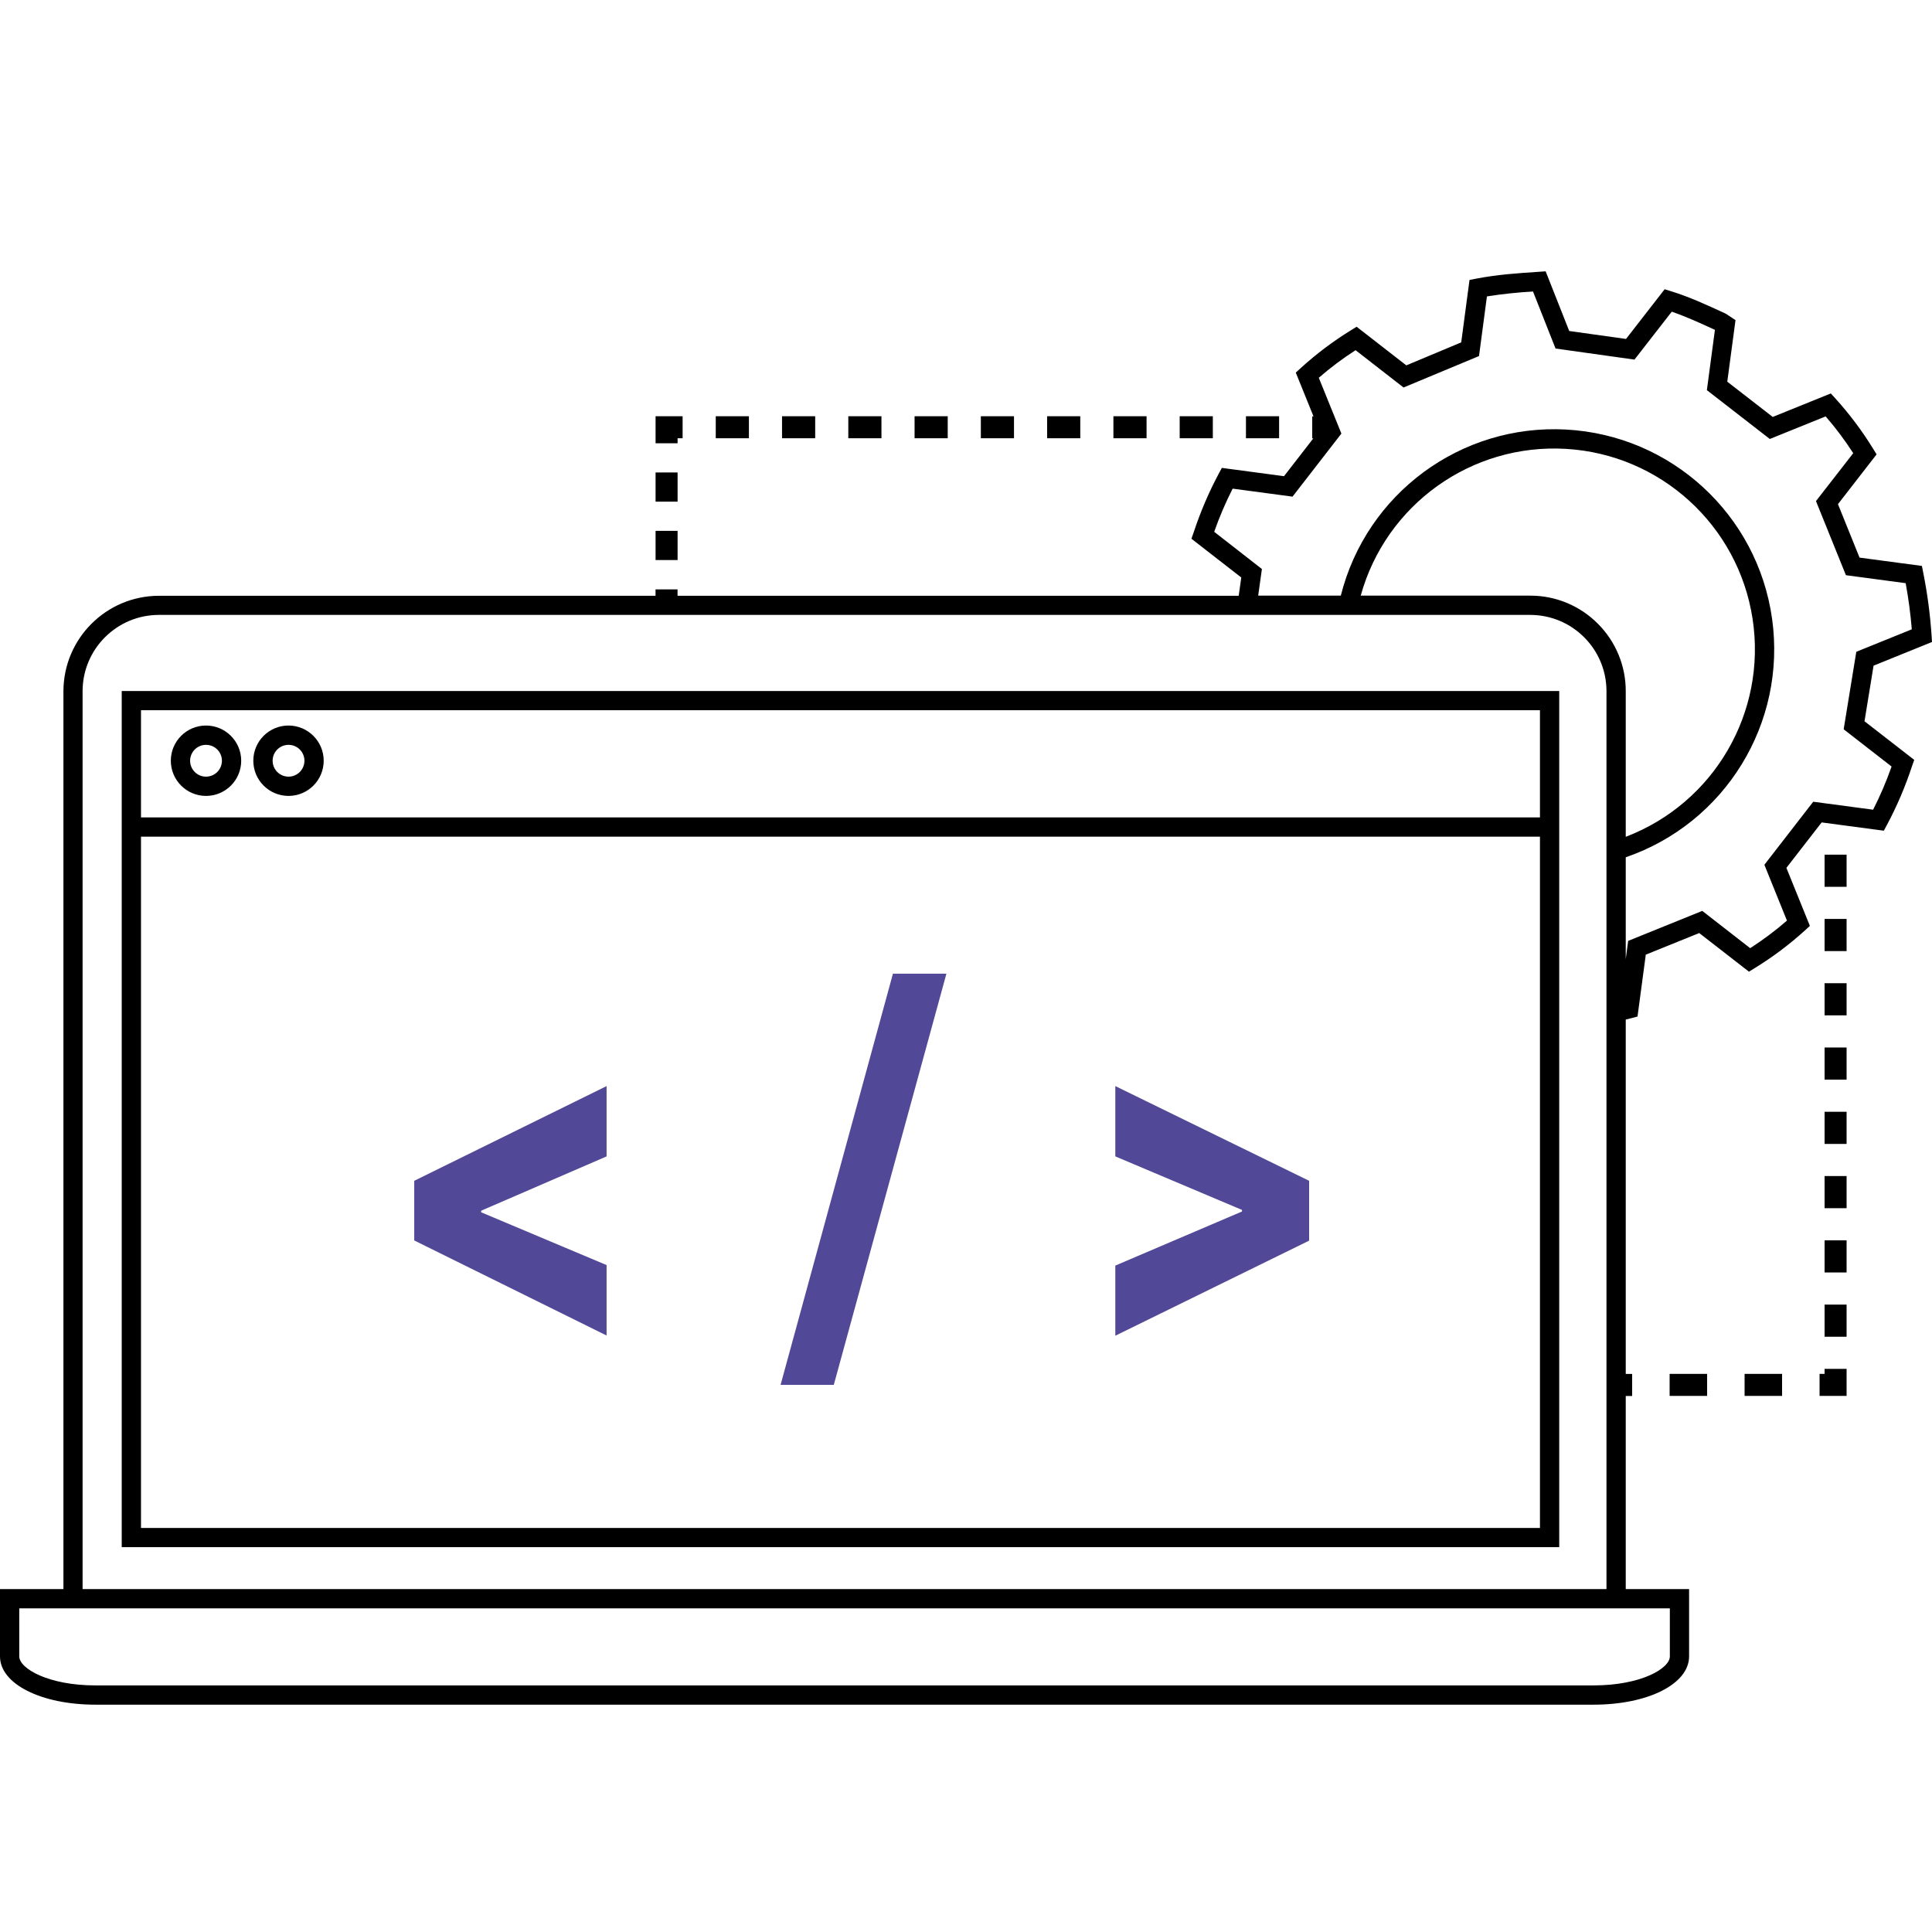
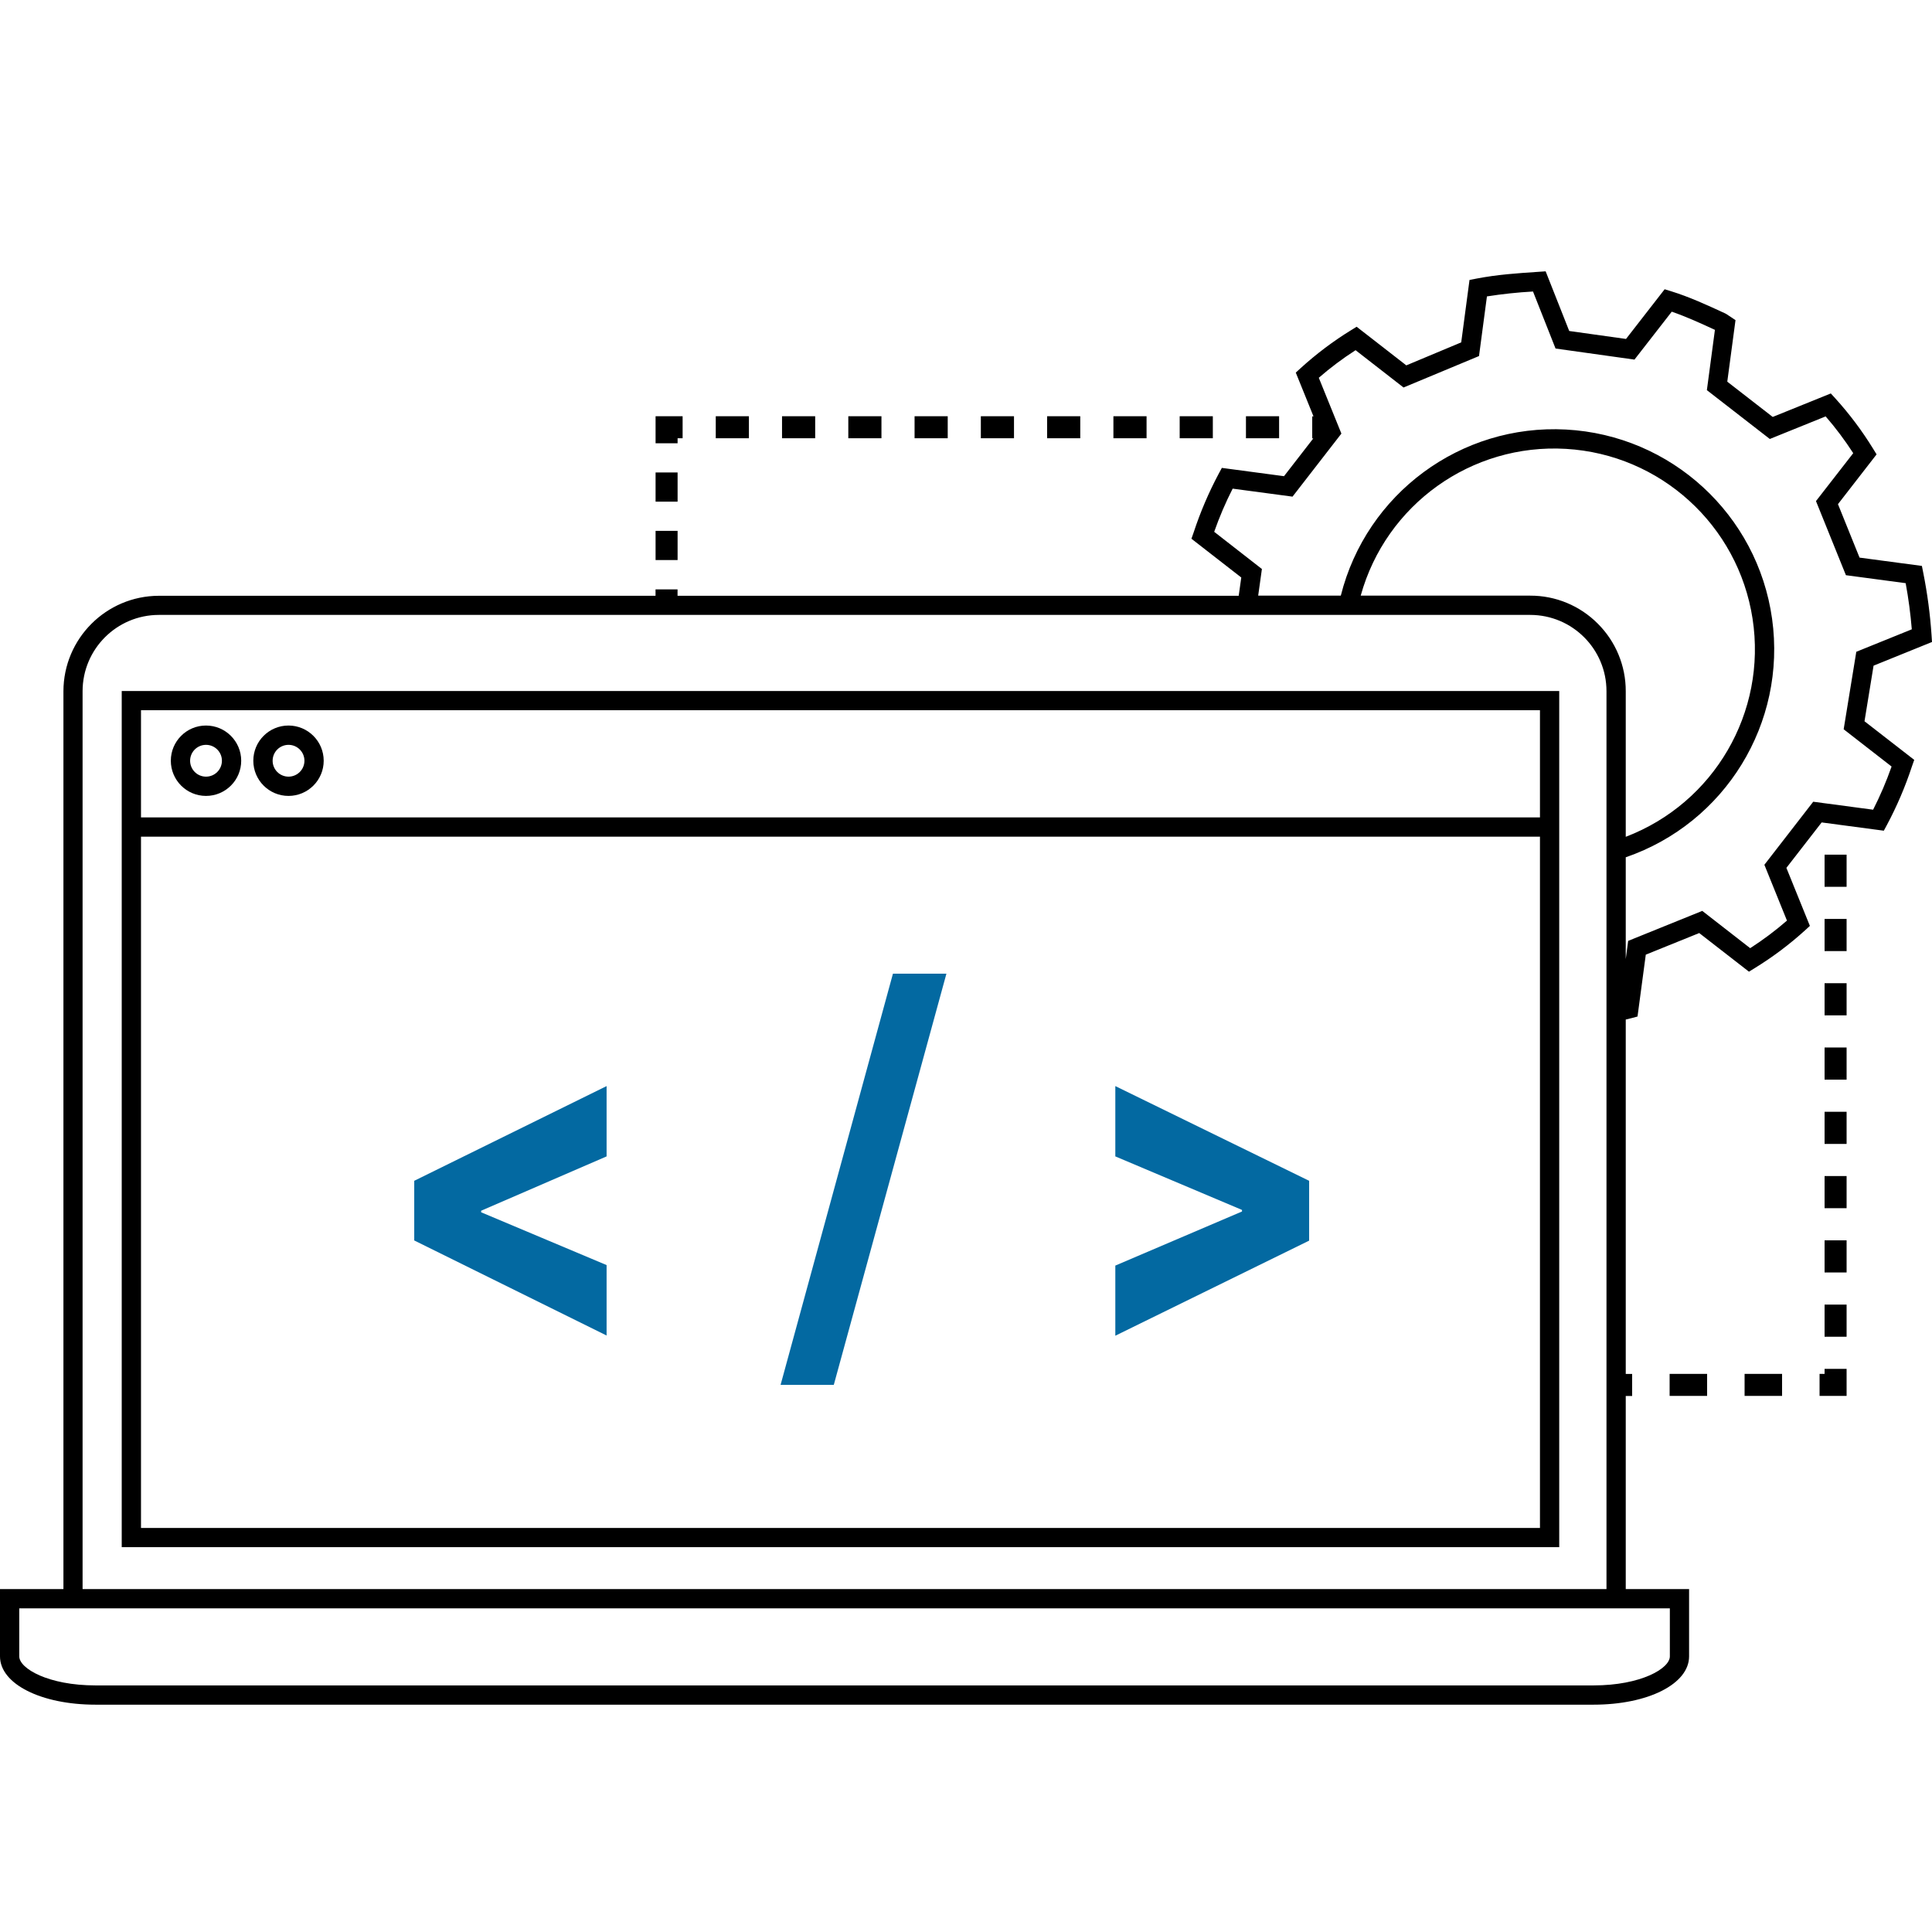
<svg xmlns="http://www.w3.org/2000/svg" viewBox="0 0 850.39 850.39">
  <g id="ICONS">
-     <path d="M211.78,532.91v.69L267,556.84v31L182.33,546V519.74L267,478.05V509Z" fill="#514897" />
-     <path d="M367,609.57H343.58l49.46-181h23.54Z" fill="#514897" />
-     <path d="M546.68,533.25v-.69L490.92,509V478.05l85.31,41.69v26.34l-85.31,41.85V557.06Z" fill="#514897" />
+     <path d="M211.78,532.91v.69L267,556.84v31L182.33,546V519.74L267,478.05V509Z" fill="#0369A1" />
+     <path d="M367,609.57H343.58l49.46-181h23.54Z" fill="#0369A1" />
+     <path d="M546.68,533.25v-.69L490.92,509V478.05l85.31,41.69v26.34l-85.31,41.85V557.06Z" fill="#0369A1" />
    <path d="M53.58,681H686.31V304.16H53.58Zm8.48-368.39H677.83v47.18H62.06Zm0,55.66H677.83V672.55H62.06Z" />
    <path d="M90.68,319.35a15.49,15.49,0,1,0,15.49,15.49A15.51,15.51,0,0,0,90.68,319.35Zm0,22.5a7,7,0,1,1,7-7A7,7,0,0,1,90.68,341.85Z" />
    <path d="M127,319.35a15.49,15.49,0,1,0,15.48,15.49A15.51,15.51,0,0,0,127,319.35Zm0,22.5a7,7,0,1,1,7-7A7,7,0,0,1,127,341.85Z" />
    <path d="M824.67,293l25.72-10.42-.2-3.06a214.64,214.64,0,0,0-3.65-27.42l-.6-3-27.44-3.66L809,221.91,826,200l-1.54-2.5a148.86,148.86,0,0,0-16.61-22.13l-2-2.19-25.57,10.34-20-15.52,3.62-27.09-4-2.66-.57-.31c-7.74-3.58-15.74-7.27-23.82-9.76l-2.8-.86-17,21.87-25-3.5-10.38-26.26-3.08.21c-9,.59-18.2,1.21-27.43,3l-3,.59-3.65,27.47L619,160.82l-21.87-17-2.5,1.55A149.32,149.32,0,0,0,572.54,162l-2.19,2,7.8,19.27h-.56v9.69h.48l-12.9,16.64-27.36-3.65-1.39,2.58a163,163,0,0,0-11,25.76l-1,2.84,21.94,17.06-1.13,8.05h-247v-2.82h-9.69v2.82H69.92a42.1,42.1,0,0,0-42,42.05V699.45H0v29.63c0,12.12,18.08,21.25,42.05,21.25H701.42c24,0,42.05-9.13,42.05-21.25V699.45H715.59v-85h2.81v-9.69h-2.81v-156c.81-.19,1.63-.38,2.45-.6l2.73-.73,3.64-27.23,23.52-9.51,21.89,17,2.5-1.54a148.78,148.78,0,0,0,22.14-16.61l2.18-2L786.3,382l15.52-20,27.36,3.64,1.39-2.57a163,163,0,0,0,11-25.76l1-2.84-21.89-17ZM36.35,304.23a33.61,33.61,0,0,1,33.57-33.57H673.53a33.58,33.58,0,0,1,33.58,33.57V699.45H36.35ZM735,707.93v21.15c0,5.33-12.77,12.77-33.57,12.77H42.05c-20.8,0-33.57-7.44-33.57-12.77V707.93ZM703.27,274.49a41.77,41.77,0,0,0-29.74-12.31h-74.6A88.36,88.36,0,1,1,715.59,368.33v-64.1A41.82,41.82,0,0,0,703.27,274.49ZM832.6,337.4a154.85,154.85,0,0,1-8.13,19l-26.36-3.51-21.5,27.75,9.94,24.57a140.9,140.9,0,0,1-16.19,12.14l-21.09-16.41-32.62,13.2-1.06,8V377.34A96.84,96.84,0,1,0,590.17,262.18H553.8l1.64-11.73-21-16.37a153.69,153.69,0,0,1,8.13-19l26.35,3.52,21.51-27.75-9.95-24.57a140.61,140.61,0,0,1,16.19-12.14l21.11,16.42L651,156.72l3.49-26.25a202.51,202.51,0,0,1,20.28-2.16l9.92,25.1,34.74,4.87,16.41-21.09c6.32,2.18,12.74,5.1,19,8l-3.54,26.54L779,193.22l24.58-9.94a143,143,0,0,1,12.14,16.19l-16.4,21.09,13.18,32.62,26.3,3.51A204.74,204.74,0,0,1,841.5,277l-24.43,9.89L811.51,321Z" />
    <rect x="288.56" y="233.66" width="9.69" height="12.85" />
    <rect x="288.56" y="207.96" width="9.69" height="12.85" />
    <polygon points="298.25 192.9 300.46 192.9 300.46 183.21 288.56 183.21 288.56 195.11 298.25 195.11 298.25 192.9" />
    <rect x="490.08" y="183.21" width="14.59" height="9.69" />
    <rect x="431.73" y="183.21" width="14.59" height="9.69" />
    <rect x="548.42" y="183.21" width="14.59" height="9.69" />
    <rect x="519.25" y="183.21" width="14.59" height="9.69" />
    <rect x="460.9" y="183.21" width="14.59" height="9.69" />
    <rect x="402.56" y="183.21" width="14.59" height="9.69" />
    <rect x="344.22" y="183.21" width="14.59" height="9.69" />
    <rect x="315.05" y="183.21" width="14.59" height="9.69" />
    <rect x="373.39" y="183.21" width="14.59" height="9.69" />
    <rect x="803.11" y="517.65" width="9.69" height="14.15" />
    <rect x="803.11" y="489.36" width="9.69" height="14.15" />
    <rect x="803.11" y="461.07" width="9.69" height="14.15" />
    <rect x="803.11" y="404.48" width="9.69" height="14.15" />
    <rect x="803.11" y="376.19" width="9.69" height="14.15" />
    <rect x="803.11" y="432.77" width="9.69" height="14.15" />
    <rect x="803.11" y="545.94" width="9.69" height="14.15" />
    <rect x="803.11" y="574.23" width="9.69" height="14.15" />
    <polygon points="803.11 604.73 800.9 604.73 800.9 614.42 812.8 614.42 812.8 602.52 803.11 602.52 803.11 604.73" />
    <rect x="767.9" y="604.73" width="16.5" height="9.69" />
    <rect x="734.9" y="604.73" width="16.5" height="9.69" />
  </g>
</svg>
